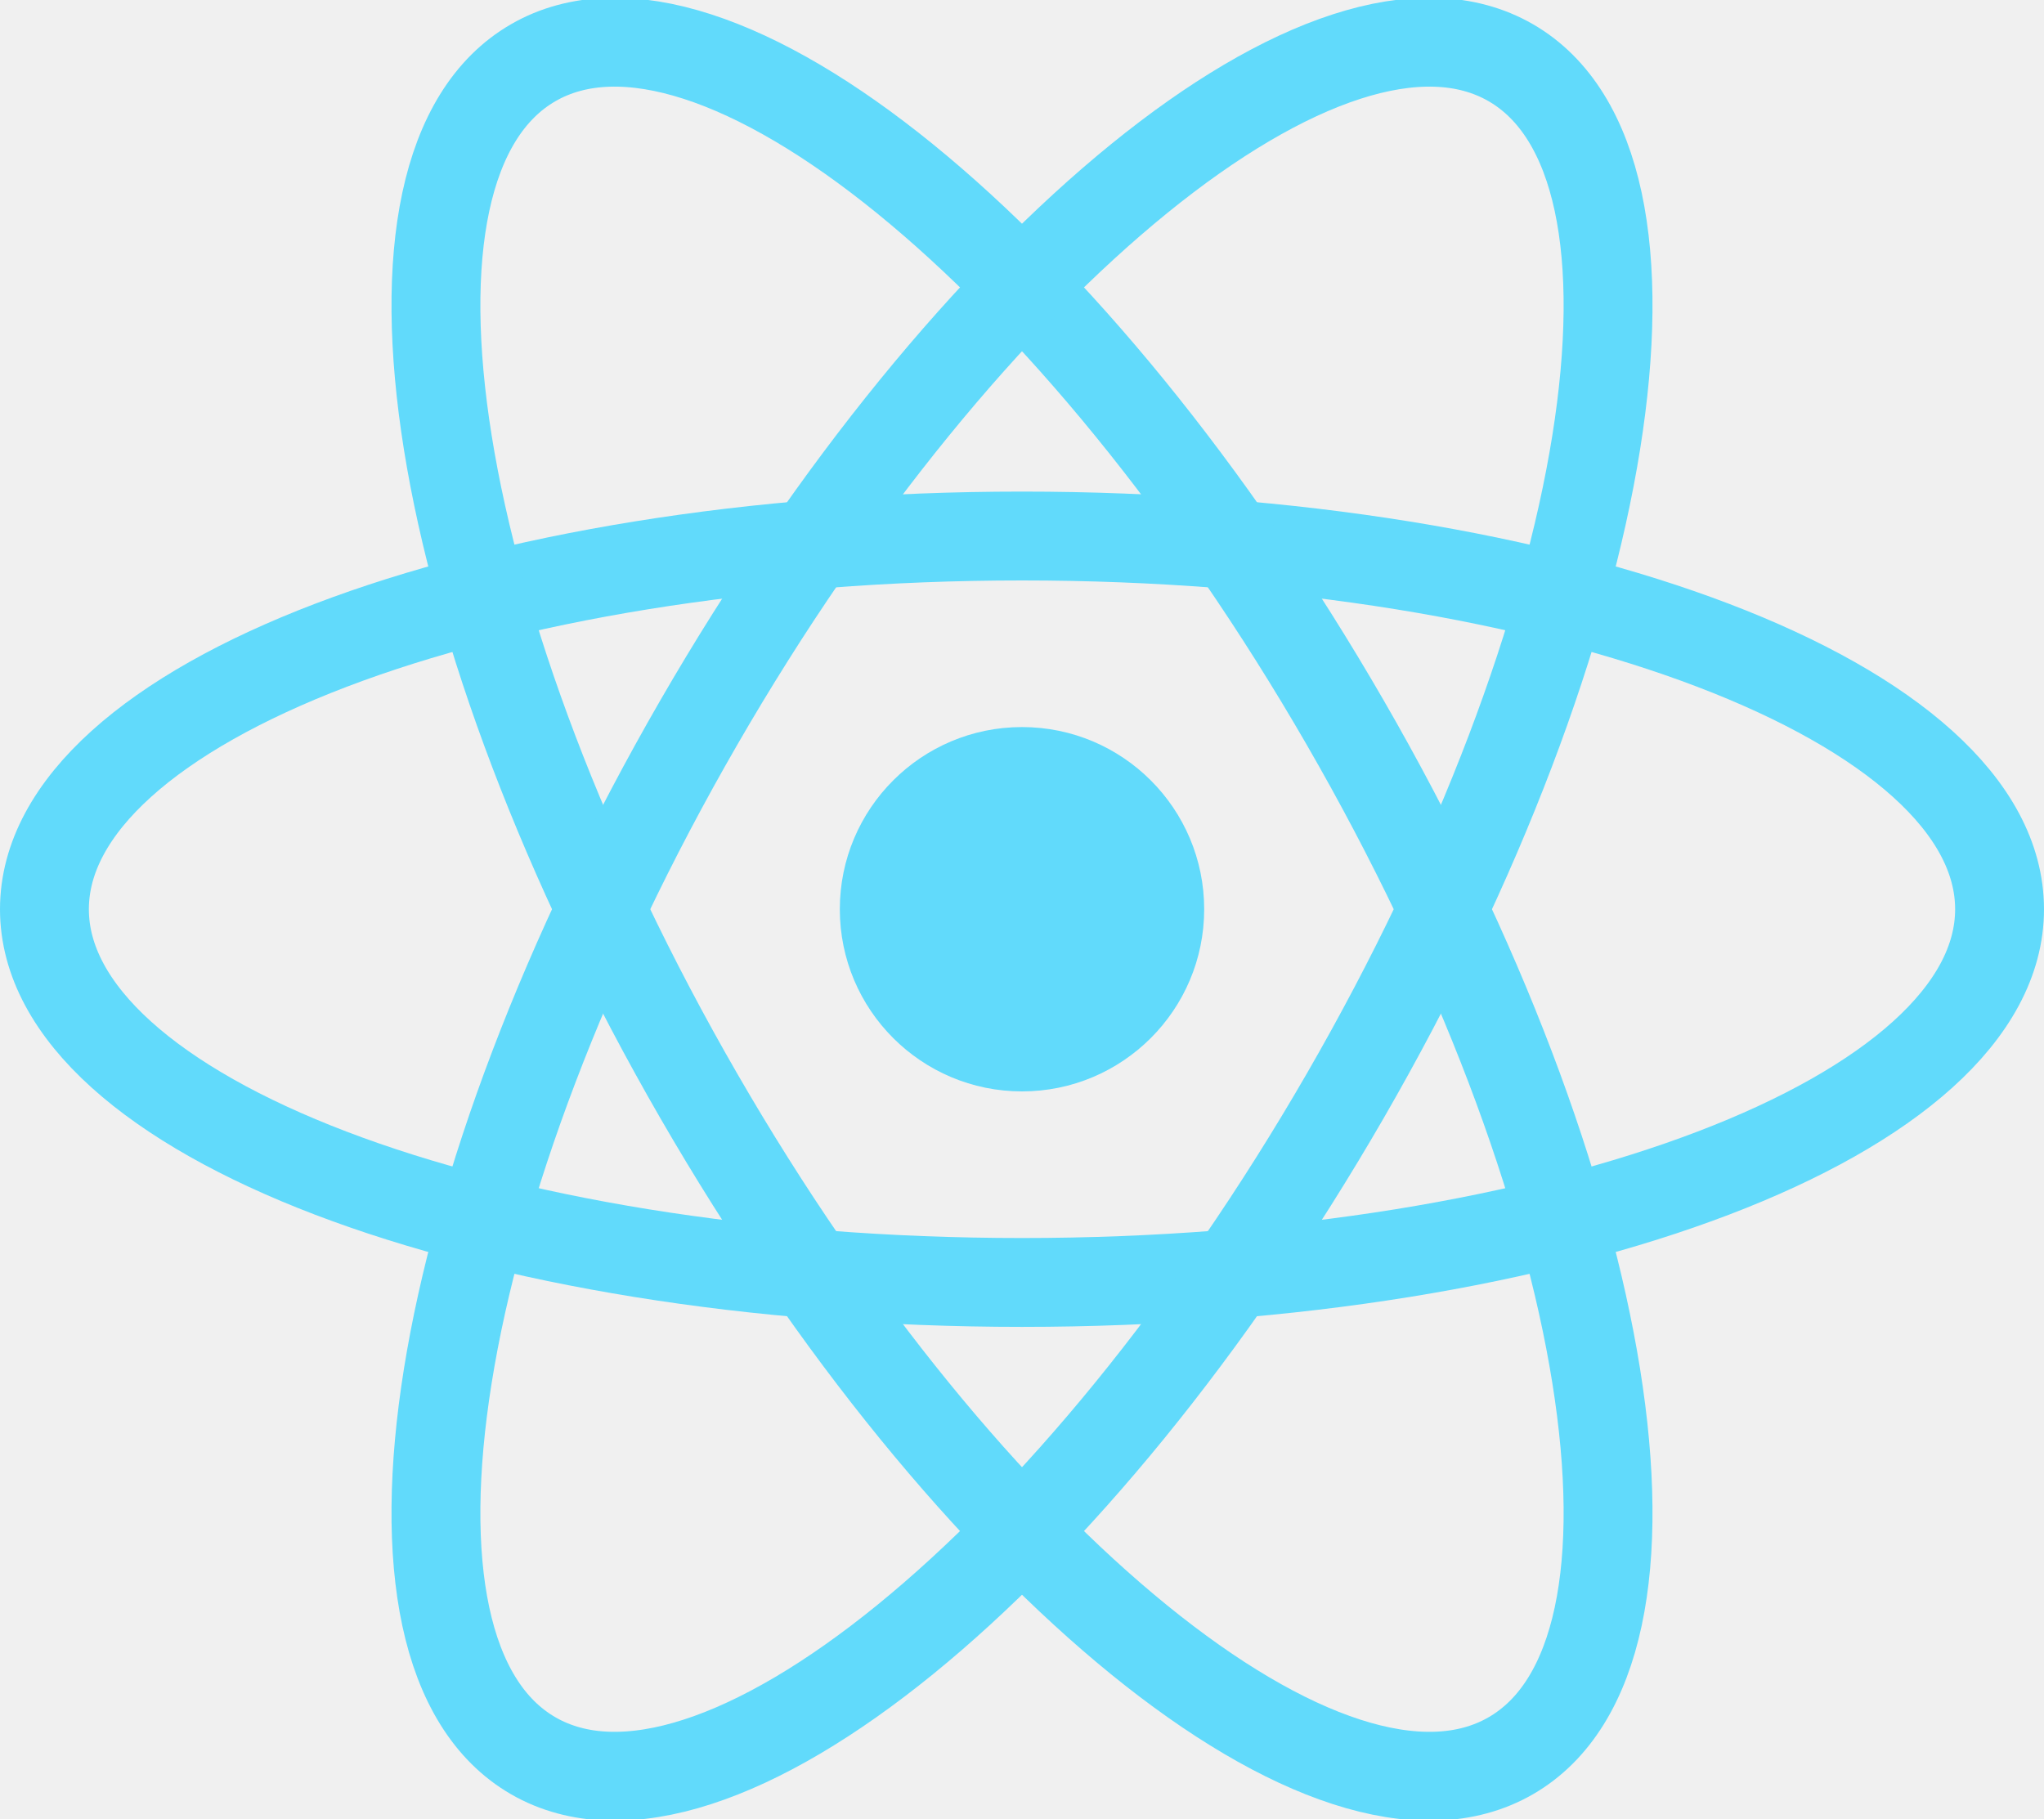
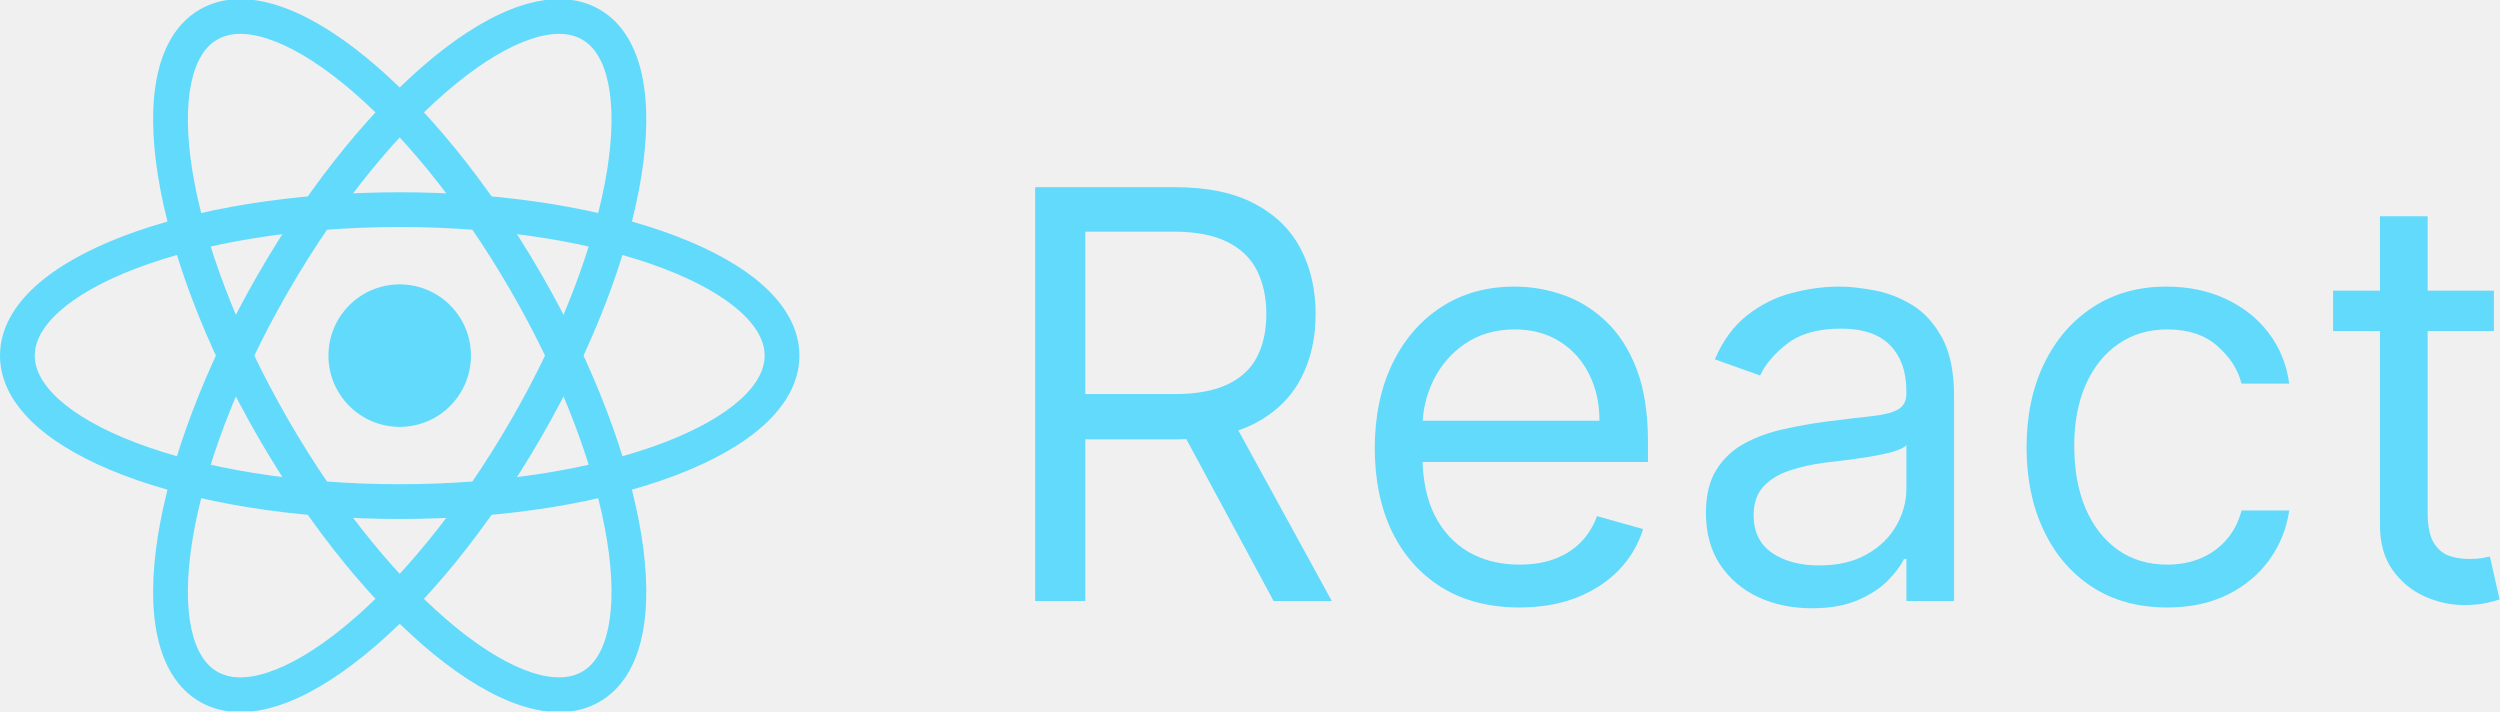
- <svg xmlns="http://www.w3.org/2000/svg" viewBox="-11.5 -10.232 23 20.463">
-   <circle cx="0" cy="0" r="2.05" fill="#61dafb" />
-   <g stroke="#61dafb" stroke-width="1" fill="none">
-     <ellipse rx="11" ry="4.2" />
-     <ellipse rx="11" ry="4.2" transform="rotate(60)" />
-     <ellipse rx="11" ry="4.2" transform="rotate(120)" />
+ <svg xmlns="http://www.w3.org/2000/svg" width="703" height="200" viewBox="0 0 703 200" fill="none">
+   <g clip-path="url(#clip0_11_79)">
+     <path d="M112.395 120.036C123.461 120.036 132.431 111.065 132.431 100C132.431 88.935 123.461 79.964 112.395 79.964C101.33 79.964 92.36 88.935 92.36 100C92.36 111.065 101.33 120.036 112.395 120.036Z" fill="#61DAFB" />
+     <path fill-rule="evenodd" clip-rule="evenodd" d="M16.61 87.649C11.774 92.015 9.774 96.197 9.774 100C9.774 103.803 11.774 107.985 16.61 112.351C21.445 116.716 28.717 120.871 38.118 124.461C56.888 131.627 83.147 136.162 112.395 136.162C141.644 136.162 167.903 131.627 186.672 124.461C196.074 120.871 203.345 116.716 208.181 112.351C213.017 107.985 215.017 103.803 215.017 100C215.017 96.197 213.017 92.015 208.181 87.649C203.345 83.284 196.074 79.129 186.672 75.54C167.903 68.373 141.644 63.838 112.395 63.838C83.147 63.838 56.888 68.373 38.118 75.54C28.717 79.129 21.445 83.284 16.61 87.649ZM34.632 66.409C54.773 58.719 82.268 54.065 112.395 54.065C142.522 54.065 170.017 58.719 190.159 66.409C200.212 70.248 208.685 74.938 214.73 80.395C220.774 85.851 224.791 92.468 224.791 100C224.791 107.532 220.774 114.149 214.73 119.605C208.685 125.062 200.212 129.752 190.159 133.591C170.017 141.281 142.522 145.935 112.395 145.935C82.268 145.935 54.773 141.281 34.632 133.591C24.578 129.752 16.106 125.062 10.061 119.605C4.016 114.149 0 107.532 0 100C0 92.468 4.016 85.851 10.061 80.395C16.106 74.938 24.578 70.248 34.632 66.409Z" fill="#61DAFB" />
+     <path fill-rule="evenodd" clip-rule="evenodd" d="M75.199 10.872C69 8.867 64.378 9.225 61.084 11.127C57.791 13.028 55.169 16.852 53.807 23.223C52.444 29.593 52.481 37.968 54.073 47.905C57.252 67.742 66.454 92.751 81.078 118.081C95.702 143.411 112.759 163.885 128.35 176.556C136.16 182.903 143.394 187.123 149.592 189.128C155.791 191.133 160.413 190.775 163.706 188.873C167 186.972 169.621 183.148 170.984 176.777C172.347 170.407 172.309 162.032 170.717 152.095C167.539 132.258 158.337 107.249 143.713 81.919C129.088 56.589 112.031 36.115 96.44 23.444C88.631 17.097 81.397 12.877 75.199 10.872ZM102.605 15.86C119.335 29.457 137.113 50.941 152.177 77.032C167.24 103.123 176.957 129.261 180.368 150.549C182.07 161.176 182.245 170.858 180.541 178.822C178.838 186.784 175.116 193.571 168.593 197.337C162.07 201.103 154.331 200.933 146.584 198.427C138.836 195.92 130.538 190.928 122.186 184.14C105.456 170.543 87.678 149.059 72.614 122.968C57.55 96.877 47.834 70.739 44.423 49.451C42.721 38.825 42.546 29.142 44.249 21.178C45.953 13.216 49.675 6.429 56.198 2.663C62.721 -1.103 70.459 -0.933 78.207 1.573C85.955 4.08 94.253 9.072 102.605 15.86Z" fill="#61DAFB" />
+     <path fill-rule="evenodd" clip-rule="evenodd" d="M170.984 23.223C169.621 16.852 167 13.028 163.706 11.127C160.413 9.225 155.791 8.867 149.592 10.872C143.394 12.877 136.16 17.097 128.35 23.444C112.759 36.115 95.702 56.589 81.078 81.919C66.454 107.249 57.252 132.258 54.073 152.095C52.481 162.032 52.444 170.407 53.807 176.777C55.169 183.148 57.791 186.972 61.084 188.873C64.378 190.775 69 191.133 75.198 189.128C81.397 187.123 88.631 182.903 96.44 176.556C112.031 163.885 129.088 143.411 143.712 118.081C158.337 92.751 167.539 67.742 170.717 47.904C172.309 37.968 172.347 29.593 170.984 23.223ZM180.368 49.451C176.957 70.739 167.24 96.877 152.177 122.968C137.113 149.059 119.335 170.543 102.604 184.14C94.253 190.928 85.955 195.92 78.207 198.427C70.459 200.933 62.721 201.103 56.198 197.337C49.675 193.571 45.952 186.784 44.249 178.822C42.546 170.858 42.721 161.176 44.423 150.549C47.834 129.261 57.55 103.123 72.614 77.032C87.677 50.941 105.455 29.457 122.186 15.86C130.537 9.072 138.836 4.08 146.584 1.573C154.331 -0.933 162.07 -1.103 168.593 2.663C175.116 6.429 178.838 13.216 180.541 21.178C182.245 29.142 182.07 38.824 180.368 49.451Z" fill="#61DAFB" />
  </g>
+   <path d="M291.091 169V52.636H330.409C339.5 52.636 346.962 54.189 352.795 57.295C358.629 60.364 362.947 64.587 365.75 69.966C368.553 75.345 369.954 81.462 369.954 88.318C369.954 95.174 368.553 101.254 365.75 106.557C362.947 111.86 358.648 116.027 352.852 119.057C347.057 122.049 339.651 123.545 330.636 123.545H298.818V110.818H330.182C336.394 110.818 341.394 109.909 345.182 108.091C349.007 106.273 351.773 103.697 353.477 100.364C355.22 96.992 356.091 92.977 356.091 88.318C356.091 83.659 355.22 79.587 353.477 76.102C351.735 72.617 348.951 69.928 345.125 68.034C341.299 66.102 336.242 65.136 329.954 65.136H305.182V169H291.091ZM345.864 116.727L374.5 169H358.136L329.954 116.727H345.864Z" fill="#61DAFB" />
+   <path d="M427.27 170.818C418.861 170.818 411.607 168.962 405.508 165.25C399.448 161.5 394.77 156.273 391.474 149.568C388.217 142.826 386.588 134.985 386.588 126.045C386.588 117.106 388.217 109.227 391.474 102.409C394.77 95.553 399.353 90.212 405.224 86.386C411.133 82.523 418.027 80.591 425.906 80.591C430.452 80.591 434.94 81.349 439.372 82.864C443.804 84.379 447.838 86.841 451.474 90.25C455.111 93.621 458.008 98.091 460.168 103.659C462.327 109.227 463.406 116.083 463.406 124.227V129.909H396.133V118.318H449.77C449.77 113.394 448.785 109 446.815 105.136C444.883 101.273 442.118 98.224 438.52 95.989C434.959 93.754 430.755 92.636 425.906 92.636C420.565 92.636 415.944 93.962 412.043 96.614C408.179 99.227 405.205 102.636 403.122 106.841C401.039 111.045 399.997 115.553 399.997 120.364V128.091C399.997 134.682 401.133 140.269 403.406 144.852C405.717 149.398 408.918 152.864 413.008 155.25C417.099 157.598 421.853 158.773 427.27 158.773C430.793 158.773 433.974 158.28 436.815 157.295C439.694 156.273 442.175 154.758 444.258 152.75C446.342 150.705 447.952 148.167 449.088 145.136L462.043 148.773C460.679 153.167 458.387 157.03 455.168 160.364C451.948 163.659 447.971 166.235 443.236 168.091C438.501 169.909 433.179 170.818 427.27 170.818Z" fill="#61DAFB" />
+   <path d="M509.486 171.045C503.955 171.045 498.936 170.004 494.429 167.92C489.921 165.799 486.342 162.75 483.69 158.773C481.039 154.758 479.713 149.909 479.713 144.227C479.713 139.227 480.698 135.174 482.668 132.068C484.637 128.924 487.27 126.462 490.565 124.682C493.861 122.902 497.497 121.576 501.474 120.705C505.489 119.795 509.524 119.076 513.577 118.545C518.88 117.864 523.179 117.352 526.474 117.011C529.808 116.633 532.232 116.008 533.747 115.136C535.3 114.265 536.077 112.75 536.077 110.591V110.136C536.077 104.53 534.543 100.174 531.474 97.068C528.444 93.962 523.842 92.409 517.668 92.409C511.266 92.409 506.247 93.811 502.611 96.614C498.974 99.417 496.418 102.409 494.94 105.591L482.213 101.045C484.486 95.742 487.516 91.614 491.304 88.659C495.13 85.667 499.296 83.583 503.804 82.409C508.349 81.197 512.819 80.591 517.213 80.591C520.016 80.591 523.236 80.932 526.872 81.614C530.546 82.258 534.088 83.602 537.497 85.648C540.944 87.693 543.804 90.78 546.077 94.909C548.349 99.038 549.486 104.568 549.486 111.5V169H536.077V157.182H535.395C534.486 159.076 532.971 161.102 530.849 163.261C528.728 165.42 525.906 167.258 522.383 168.773C518.861 170.288 514.561 171.045 509.486 171.045ZM511.531 159C516.834 159 521.304 157.958 524.94 155.875C528.614 153.792 531.38 151.102 533.236 147.807C535.13 144.511 536.077 141.045 536.077 137.409V125.136C535.508 125.818 534.258 126.443 532.327 127.011C530.433 127.542 528.236 128.015 525.736 128.432C523.274 128.811 520.868 129.152 518.52 129.455C516.209 129.72 514.334 129.947 512.895 130.136C509.41 130.591 506.152 131.33 503.122 132.352C500.13 133.337 497.705 134.833 495.849 136.841C494.031 138.811 493.122 141.5 493.122 144.909C493.122 149.568 494.846 153.091 498.293 155.477C501.777 157.826 506.19 159 511.531 159Z" fill="#61DAFB" />
+   <path d="M609.415 170.818C601.233 170.818 594.187 168.886 588.278 165.023C582.369 161.159 577.824 155.837 574.642 149.057C571.46 142.277 569.869 134.53 569.869 125.818C569.869 116.955 571.498 109.133 574.756 102.352C578.051 95.534 582.634 90.212 588.506 86.386C594.415 82.523 601.309 80.591 609.187 80.591C615.324 80.591 620.854 81.727 625.778 84C630.703 86.273 634.737 89.454 637.881 93.545C641.025 97.636 642.975 102.409 643.733 107.864H630.324C629.301 103.886 627.028 100.364 623.506 97.295C620.021 94.189 615.324 92.636 609.415 92.636C604.187 92.636 599.604 94 595.665 96.727C591.763 99.417 588.714 103.223 586.517 108.148C584.358 113.034 583.278 118.773 583.278 125.364C583.278 132.106 584.339 137.977 586.46 142.977C588.619 147.977 591.65 151.86 595.551 154.625C599.49 157.39 604.112 158.773 609.415 158.773C612.9 158.773 616.062 158.167 618.903 156.955C621.744 155.742 624.15 154 626.119 151.727C628.089 149.455 629.49 146.727 630.324 143.545H643.733C642.975 148.697 641.1 153.337 638.108 157.466C635.153 161.557 631.233 164.814 626.346 167.239C621.498 169.625 615.854 170.818 609.415 170.818Z" fill="#61DAFB" />
+   <path d="M701.29 81.727V93.091H656.062V81.727H701.29ZM669.244 60.818H682.653V144C682.653 147.788 683.203 150.629 684.301 152.523C685.437 154.379 686.877 155.629 688.619 156.273C690.4 156.879 692.275 157.182 694.244 157.182C695.722 157.182 696.934 157.106 697.881 156.955C698.828 156.765 699.585 156.614 700.153 156.5L702.881 168.545C701.971 168.886 700.703 169.227 699.074 169.568C697.445 169.947 695.381 170.136 692.881 170.136C689.093 170.136 685.381 169.322 681.744 167.693C678.146 166.064 675.153 163.583 672.767 160.25C670.418 156.917 669.244 152.712 669.244 147.636V60.818Z" fill="#61DAFB" />
+   <defs>
+     <clipPath id="clip0_11_79">
+       <rect width="224.791" height="200" fill="white" />
+     </clipPath>
+   </defs>
</svg>
